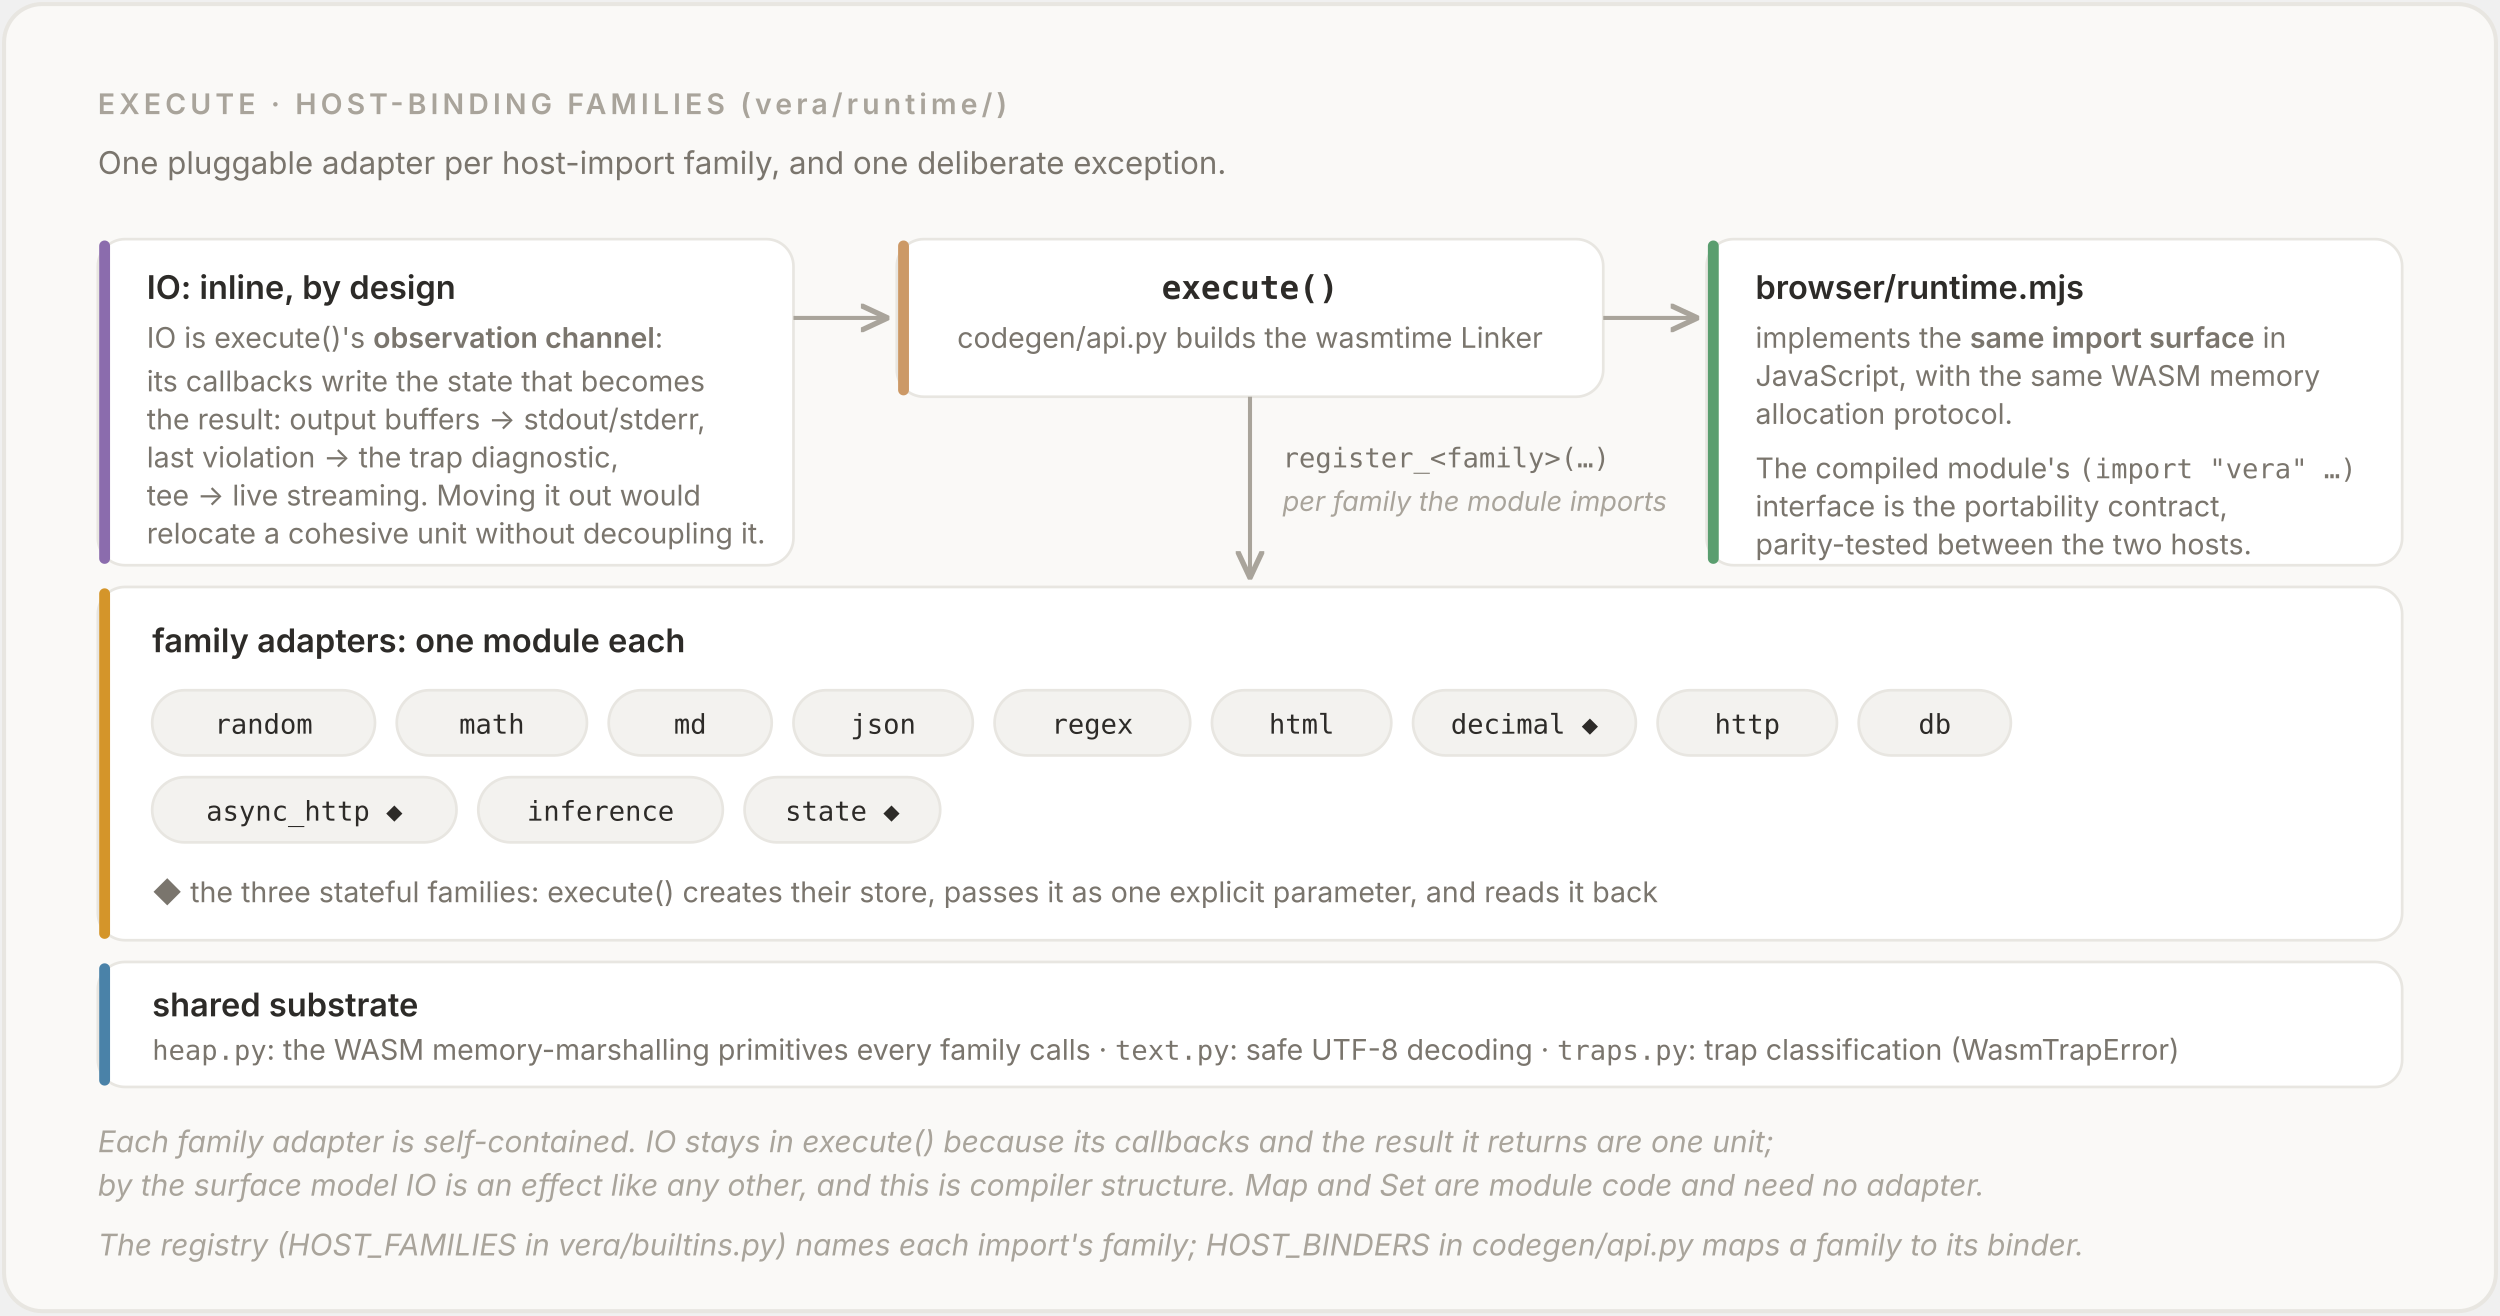
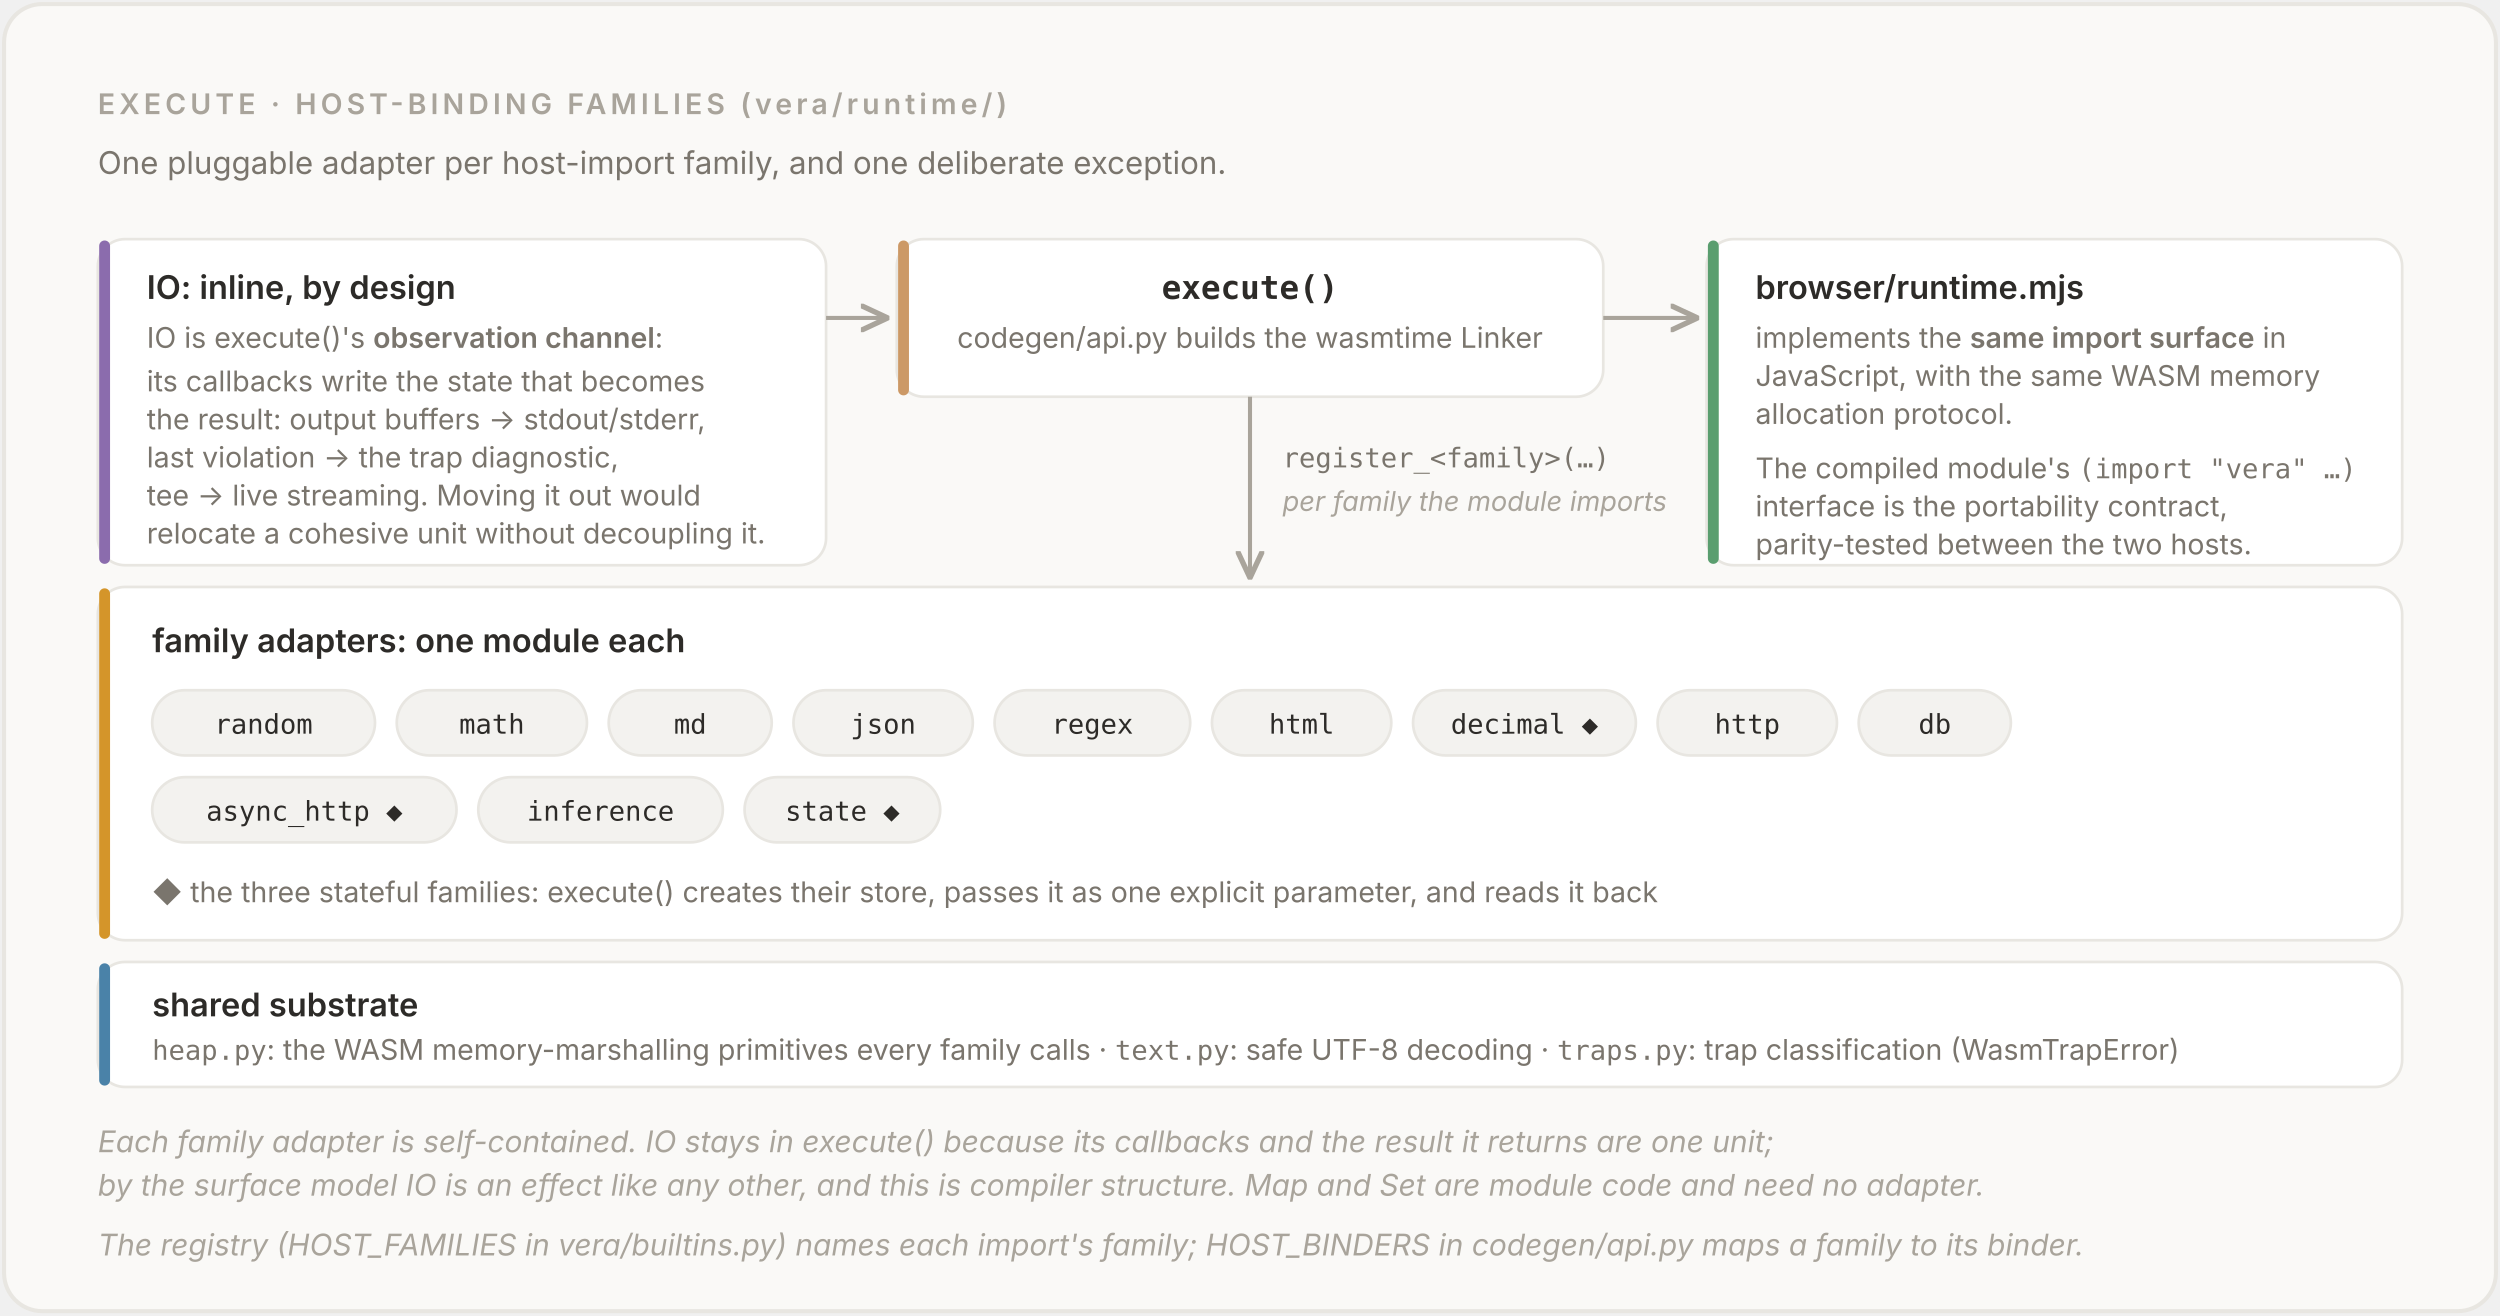
<svg xmlns="http://www.w3.org/2000/svg" width="920" height="484" viewBox="0 0 920 484" role="img" aria-labelledby="title">
  <defs>
    <marker id="arr" viewBox="0 0 8 8" refX="7" refY="4" markerWidth="7" markerHeight="7" orient="auto-start-reverse">
      <path d="M0,0.5 L7.5,4 L0,7.5" fill="none" stroke="#a9a49b" stroke-width="1.5" stroke-linecap="round" stroke-linejoin="round" />
    </marker>
    <style>
      .f  { font-family: -apple-system, BlinkMacSystemFont, 'Segoe UI', system-ui, sans-serif; }
      .m  { font-family: 'SF Mono', Menlo, Monaco, Consolas, monospace; }
      .micro { font-size: 10.5px; font-weight: 600; letter-spacing: 1.5px; fill: #a9a49b; }
      .sub { font-size: 11.5px; fill: #7a756d; }
      .card { fill: #ffffff; stroke: #e8e6e1; stroke-width: 1; }
      .t { font-size: 12px; font-weight: 600; fill: #2d2b28; }
      .d { font-size: 10.5px; fill: #7a756d; }
      .pill { fill: #f3f2ef; stroke: #e8e6e1; stroke-width: 1; }
      .pt { font-size: 10px; fill: #2d2b28; }
      .edge { fill: none; stroke: #a9a49b; stroke-width: 1.5; }
      .footi { font-size: 11px; font-style: italic; fill: #a9a49b; }
    </style>
  </defs>
  <rect x="1.5" y="1.5" width="917" height="481" rx="14" fill="#faf9f7" stroke="#e8e6e1" stroke-width="1.5" />
  <text class="f micro" x="36" y="42">EXECUTE · HOST-BINDING FAMILIES (vera/runtime/)</text>
  <text class="f sub" x="36" y="64">One pluggable adapter per host-import family, and one deliberate exception.</text>
  <g>
    <rect class="card" x="330" y="88" width="260" height="58" rx="10" />
    <rect x="330.5" y="88.5" width="4" height="57" rx="2" fill="#cc9966" />
    <text class="m t" x="460" y="110" text-anchor="middle" font-size="12.5px">execute()</text>
    <text class="f d" x="460" y="128" text-anchor="middle">codegen/api.py builds the wasmtime Linker</text>
  </g>
  <g>
-     <rect class="card" x="36" y="88" width="256" height="120" rx="10" />
+     <rect class="card" x="36" y="88" width="268" height="120" rx="10" />
    <rect x="36.5" y="88.5" width="4" height="119" rx="2" fill="#8b6cad" />
    <text class="f t" x="54" y="110">IO: inline, by design</text>
    <text class="f d" x="54" y="128">IO is execute()'s <tspan font-weight="600">observation channel</tspan>:</text>
    <text class="f d" x="54" y="144">its callbacks write the state that becomes</text>
    <text class="f d" x="54" y="158">the result: output buffers → stdout/stderr,</text>
    <text class="f d" x="54" y="172">last violation → the trap diagnostic,</text>
    <text class="f d" x="54" y="186">tee → live streaming. Moving it out would</text>
    <text class="f d" x="54" y="200">relocate a cohesive unit without decoupling it.</text>
  </g>
-   <line class="edge" x1="292" y1="117" x2="326" y2="117" marker-end="url(#arr)" />
+   <line class="edge" x1="304" y1="117" x2="326" y2="117" marker-end="url(#arr)" />
  <g>
    <rect class="card" x="628" y="88" width="256" height="120" rx="10" />
    <rect x="628.5" y="88.5" width="4" height="119" rx="2" fill="#5a9e6f" />
    <text class="f t" x="646" y="110">browser/runtime.mjs</text>
    <text class="f d" x="646" y="128">implements the <tspan font-weight="600">same import surface</tspan> in</text>
    <text class="f d" x="646" y="142">JavaScript, with the same WASM memory</text>
    <text class="f d" x="646" y="156">allocation protocol.</text>
    <text class="f d" x="646" y="176">The compiled module's <tspan class="m" font-size="10px">(import "vera" …)</tspan>
    </text>
    <text class="f d" x="646" y="190">interface is the portability contract,</text>
    <text class="f d" x="646" y="204">parity-tested between the two hosts.</text>
  </g>
  <line class="edge" x1="590" y1="117" x2="624" y2="117" marker-end="url(#arr)" />
  <line class="edge" x1="460" y1="146" x2="460" y2="212" marker-end="url(#arr)" />
  <text class="m" x="472" y="172" font-size="10px" fill="#7a756d">register_&lt;family&gt;(…)</text>
  <text class="f" x="472" y="188" font-size="10px" font-style="italic" fill="#a9a49b">per family the module imports</text>
  <g>
    <rect class="card" x="36" y="216" width="848" height="130" rx="10" />
    <rect x="36.5" y="216.5" width="4" height="129" rx="2" fill="#d4952a" />
    <text class="f t" x="56" y="240">family adapters: one module each</text>
    <rect class="pill" x="56" y="254" width="82" height="24" rx="12" />
    <text class="m pt" x="97" y="270" text-anchor="middle">random</text>
    <rect class="pill" x="146" y="254" width="70" height="24" rx="12" />
    <text class="m pt" x="181" y="270" text-anchor="middle">math</text>
    <rect class="pill" x="224" y="254" width="60" height="24" rx="12" />
    <text class="m pt" x="254" y="270" text-anchor="middle">md</text>
    <rect class="pill" x="292" y="254" width="66" height="24" rx="12" />
    <text class="m pt" x="325" y="270" text-anchor="middle">json</text>
    <rect class="pill" x="366" y="254" width="72" height="24" rx="12" />
    <text class="m pt" x="402" y="270" text-anchor="middle">regex</text>
    <rect class="pill" x="446" y="254" width="66" height="24" rx="12" />
    <text class="m pt" x="479" y="270" text-anchor="middle">html</text>
    <rect class="pill" x="520" y="254" width="82" height="24" rx="12" />
    <text class="m pt" x="561" y="270" text-anchor="middle">decimal ◆</text>
    <rect class="pill" x="610" y="254" width="66" height="24" rx="12" />
    <text class="m pt" x="643" y="270" text-anchor="middle">http</text>
    <rect class="pill" x="684" y="254" width="56" height="24" rx="12" />
    <text class="m pt" x="712" y="270" text-anchor="middle">db</text>
    <rect class="pill" x="56" y="286" width="112" height="24" rx="12" />
    <text class="m pt" x="112" y="302" text-anchor="middle">async_http ◆</text>
    <rect class="pill" x="176" y="286" width="90" height="24" rx="12" />
    <text class="m pt" x="221" y="302" text-anchor="middle">inference</text>
    <rect class="pill" x="274" y="286" width="72" height="24" rx="12" />
    <text class="m pt" x="310" y="302" text-anchor="middle">state ◆</text>
    <text class="f d" x="56" y="332">◆ the three stateful families: execute() creates their store, passes it as one explicit parameter, and reads it back</text>
  </g>
  <g>
    <rect class="card" x="36" y="354" width="848" height="46" rx="10" />
    <rect x="36.5" y="354.5" width="4" height="45" rx="2" fill="#4a82a8" />
    <text class="f t" x="56" y="374">shared substrate</text>
    <text class="f d" x="56" y="390">
      <tspan class="m" font-size="10px">heap.py</tspan>: the WASM memory-marshalling primitives every family calls · <tspan class="m" font-size="10px">text.py</tspan>: safe UTF-8 decoding · <tspan class="m" font-size="10px">traps.py</tspan>: trap classification (WasmTrapError)</text>
  </g>
  <text class="f footi" x="36" y="424">Each family adapter is self-contained. IO stays in execute() because its callbacks and the result it returns are one unit;</text>
  <text class="f footi" x="36" y="440">by the surface model IO is an effect like any other, and this is compiler structure. Map and Set are module code and need no adapter.</text>
  <text class="f footi" x="36" y="462">The registry (HOST_FAMILIES in vera/builtins.py) names each import's family; HOST_BINDERS in codegen/api.py maps a family to its binder.</text>
</svg>
